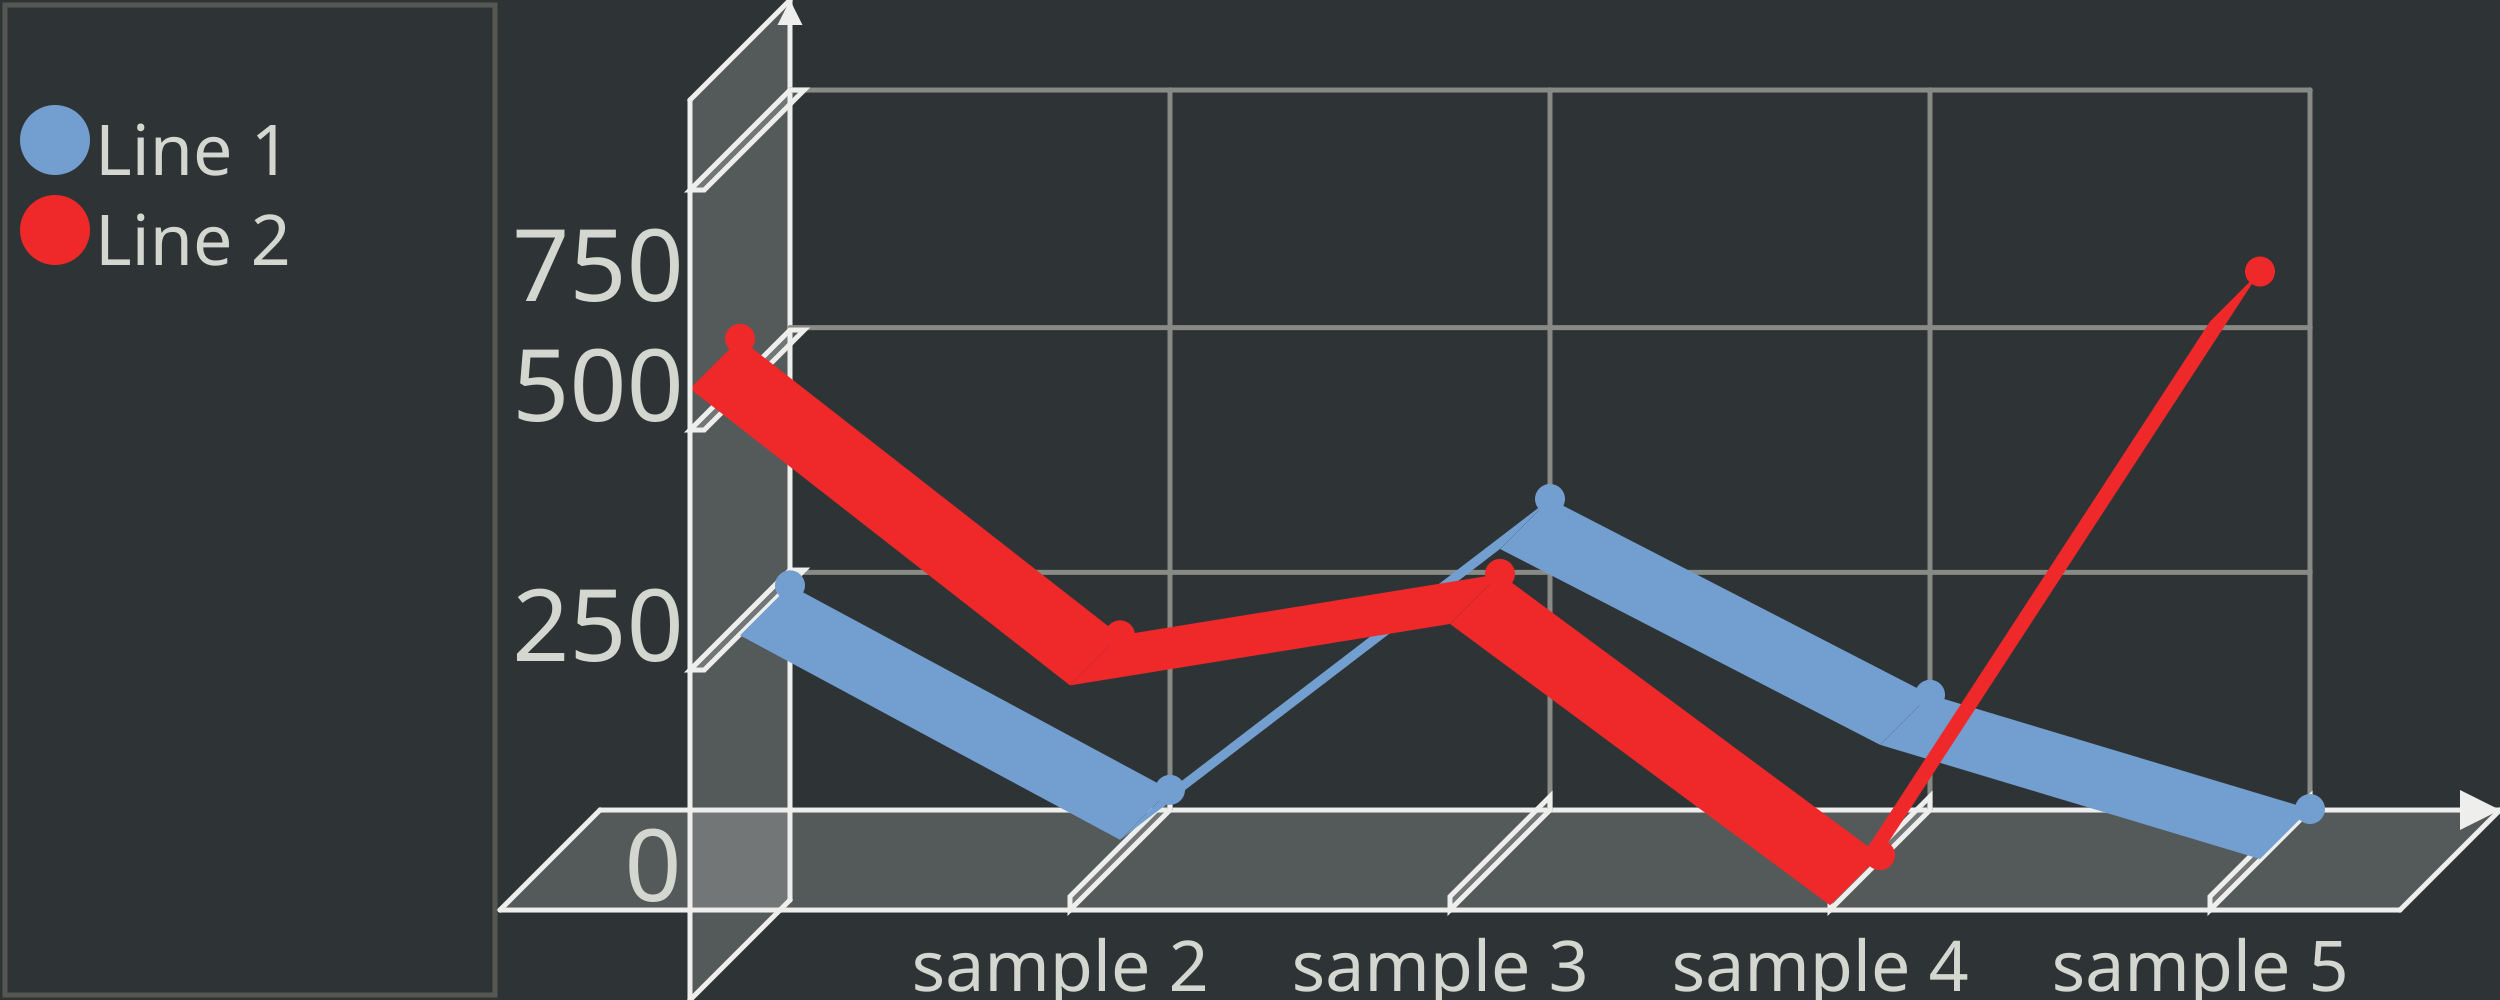
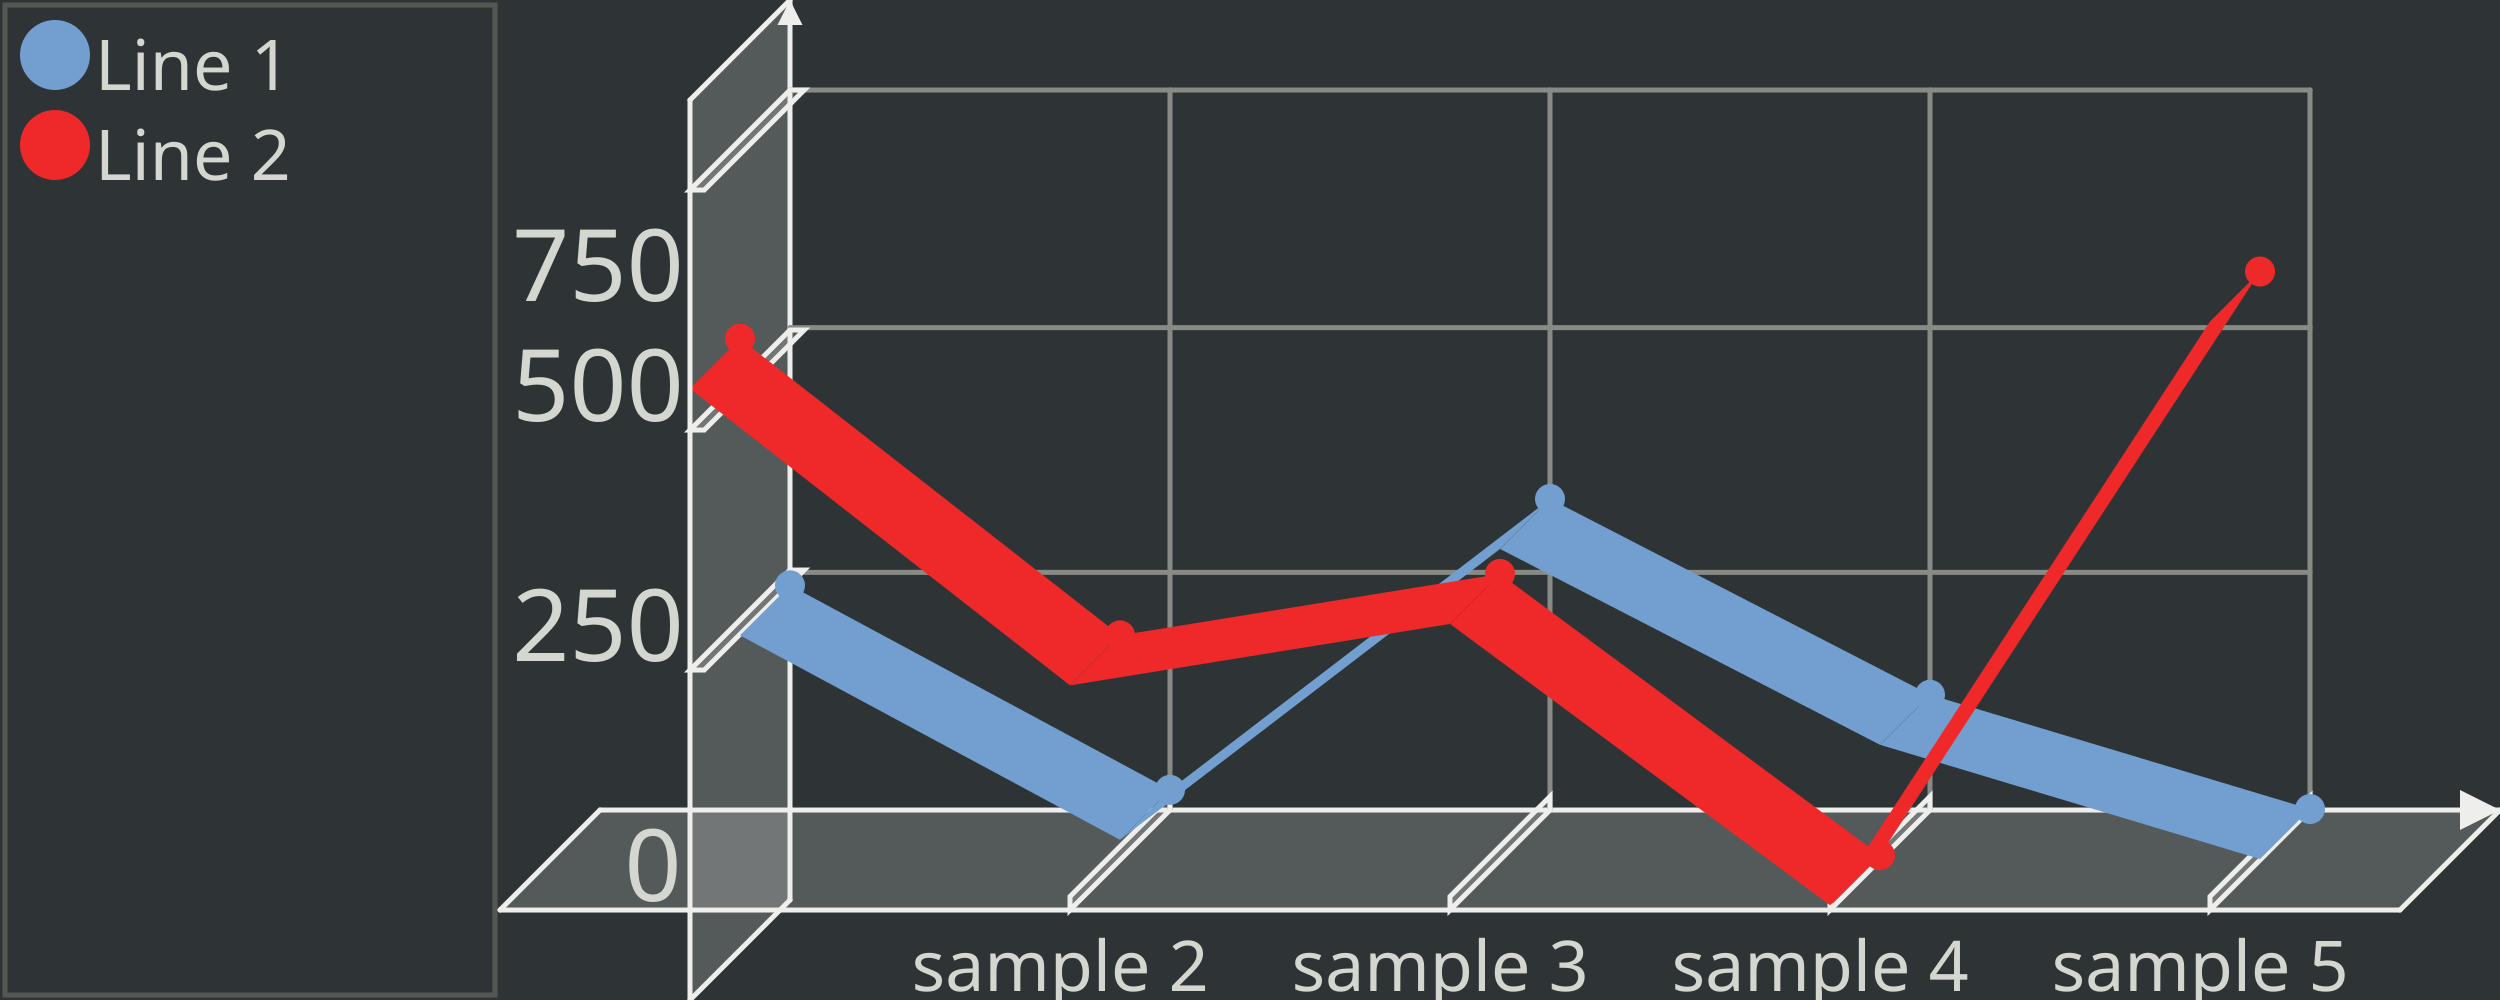
<svg xmlns="http://www.w3.org/2000/svg" width="500" height="200" version="1.0" id="ezcGraph">
  <defs />
  <g id="chart" color-rendering="optimizeQuality" shape-rendering="geometricPrecision" text-rendering="optimizeLegibility">
    <path d=" M 0,200 L 0,0 L 500,0 L 500,200 L 0,200 z " style="fill: #2e3436; fill-opacity: 1.00; stroke: none;" />
    <path d=" M 1,199 L 1,1 L 99,1 L 99,199 L 1,199 z " style="fill: none; stroke: #555753; stroke-width: 1; stroke-opacity: 1.00; stroke-linecap: round;" />
    <path d=" M 2,198 L 2,2 L 98,2 L 98,198 L 2,198 z " style="fill: #000000; fill-opacity: 0.00; stroke: none;" />
-     <ellipse cx="11" cy="28" rx="7" ry="7" style="fill: #729fcf; fill-opacity: 1.00; stroke: none;" />
-     <ellipse cx="11" cy="46" rx="7" ry="7" style="fill: #ef2929; fill-opacity: 1.00; stroke: none;" />
+     <ellipse cx="11" cy="11" rx="7" ry="7" style="fill: #729fcf; fill-opacity: 1.00; stroke: none;" />
+     <ellipse cx="11" cy="29" rx="7" ry="7" style="fill: #ef2929; fill-opacity: 1.00; stroke: none;" />
    <path d=" M 100,182 L 120,162 L 500,162 L 480,182 L 100,182 z " style="fill: #eeeeec; fill-opacity: 0.20; stroke: none;" />
    <path d=" M 120,162 L 500,162" style="fill: none; stroke: #eeeeec; stroke-width: 1; stroke-opacity: 1.00; stroke-linecap: round;" />
    <path d=" M 492,166 L 500,162 L 492,158 L 492,166 z " style="fill: #eeeeec; fill-opacity: 1.00; stroke: none;" />
    <path d=" M 234,162 L 234,18" style="fill: none; stroke: #888a85; stroke-width: 1; stroke-opacity: 1.00; stroke-linecap: round;" />
    <path d=" M 214,179.3 L 234,159.3 L 234,162 L 214,182 L 214,179.3 z " style="fill: #eeeeec; fill-opacity: 0.20; stroke: none;" />
    <path d=" M 214,179.3 L 234,159.3 L 234,162 L 214,182 L 214,179.3 z " style="fill: none; stroke: #eeeeec; stroke-width: 1; stroke-opacity: 1.00; stroke-linecap: round;" />
    <path d=" M 310,162 L 310,18" style="fill: none; stroke: #888a85; stroke-width: 1; stroke-opacity: 1.00; stroke-linecap: round;" />
    <path d=" M 290,179.3 L 310,159.3 L 310,162 L 290,182 L 290,179.3 z " style="fill: #eeeeec; fill-opacity: 0.20; stroke: none;" />
    <path d=" M 290,179.3 L 310,159.3 L 310,162 L 290,182 L 290,179.3 z " style="fill: none; stroke: #eeeeec; stroke-width: 1; stroke-opacity: 1.00; stroke-linecap: round;" />
    <path d=" M 386,162 L 386,18" style="fill: none; stroke: #888a85; stroke-width: 1; stroke-opacity: 1.00; stroke-linecap: round;" />
    <path d=" M 366,179.3 L 386,159.3 L 386,162 L 366,182 L 366,179.3 z " style="fill: #eeeeec; fill-opacity: 0.20; stroke: none;" />
    <path d=" M 366,179.3 L 386,159.3 L 386,162 L 366,182 L 366,179.3 z " style="fill: none; stroke: #eeeeec; stroke-width: 1; stroke-opacity: 1.00; stroke-linecap: round;" />
    <path d=" M 462,162 L 462,18" style="fill: none; stroke: #888a85; stroke-width: 1; stroke-opacity: 1.00; stroke-linecap: round;" />
    <path d=" M 442,179.3 L 462,159.3 L 462,162 L 442,182 L 442,179.3 z " style="fill: #eeeeec; fill-opacity: 0.20; stroke: none;" />
    <path d=" M 442,179.3 L 462,159.3 L 462,162 L 442,182 L 442,179.3 z " style="fill: none; stroke: #eeeeec; stroke-width: 1; stroke-opacity: 1.00; stroke-linecap: round;" />
    <path d=" M 138,200 L 158,180 L 158,0 L 138,20 L 138,200 z " style="fill: #eeeeec; fill-opacity: 0.20; stroke: none;" />
    <path d=" M 158,180 L 158,0" style="fill: none; stroke: #eeeeec; stroke-width: 1; stroke-opacity: 1.00; stroke-linecap: round;" />
    <path d=" M 155.5,5 L 158,0 L 160.5,5 L 155.5,5 z " style="fill: #eeeeec; fill-opacity: 1.00; stroke: none;" />
    <path d=" M 462,114.48 L 158,114.48" style="fill: none; stroke: #888a85; stroke-width: 1; stroke-opacity: 1.00; stroke-linecap: round;" />
    <path d=" M 138,134 L 158,114 L 160.85,114 L 140.85,134 L 138,134 z " style="fill: #eeeeec; fill-opacity: 0.20; stroke: none;" />
    <path d=" M 138,134 L 158,114 L 160.85,114 L 140.85,134 L 138,134 z " style="fill: none; stroke: #eeeeec; stroke-width: 1; stroke-opacity: 1.00; stroke-linecap: round;" />
    <path d=" M 462,65.52 L 158,65.52" style="fill: none; stroke: #888a85; stroke-width: 1; stroke-opacity: 1.00; stroke-linecap: round;" />
    <path d=" M 138,86 L 158,66 L 160.85,66 L 140.85,86 L 138,86 z " style="fill: #eeeeec; fill-opacity: 0.20; stroke: none;" />
    <path d=" M 138,86 L 158,66 L 160.85,66 L 140.85,86 L 138,86 z " style="fill: none; stroke: #eeeeec; stroke-width: 1; stroke-opacity: 1.00; stroke-linecap: round;" />
    <path d=" M 462,18 L 158,18" style="fill: none; stroke: #888a85; stroke-width: 1; stroke-opacity: 1.00; stroke-linecap: round;" />
    <path d=" M 138,38 L 158,18 L 160.85,18 L 140.85,38 L 138,38 z " style="fill: #eeeeec; fill-opacity: 0.20; stroke: none;" />
    <path d=" M 138,38 L 158,18 L 160.85,18 L 140.85,38 L 138,38 z " style="fill: none; stroke: #eeeeec; stroke-width: 1; stroke-opacity: 1.00; stroke-linecap: round;" />
    <path d=" M 158,117.072 L 148,127.072 L 148,127.072 L 158,117.072 L 158,117.072 z " style="fill: #729fcf; fill-opacity: 1.00; stroke: none;" />
    <path d=" M 158,117.072 L 148,127.072 L 224,167.968 L 234,157.968 L 158,117.072 z " style="fill: #729fcf; fill-opacity: 1.00; stroke: none;" />
    <path d=" M 234,157.968 L 224,167.968 L 300,109.792 L 310,99.792 L 234,157.968 z " style="fill: #729fcf; fill-opacity: 1.00; stroke: none;" />
    <path d=" M 310,99.792 L 300,109.792 L 376,148.96 L 386,138.96 L 310,99.792 z " style="fill: #729fcf; fill-opacity: 1.00; stroke: none;" />
    <path d=" M 386,138.96 L 376,148.96 L 452,171.808 L 462,161.808 L 386,138.96 z " style="fill: #729fcf; fill-opacity: 1.00; stroke: none;" />
    <path d=" M 148,67.744 L 138,77.744 L 138,77.744 L 148,67.744 L 148,67.744 z " style="fill: #ef2929; fill-opacity: 1.00; stroke: none;" />
    <path d=" M 148,67.744 L 138,77.744 L 214,137.072 L 224,127.072 L 148,67.744 z " style="fill: #ef2929; fill-opacity: 1.00; stroke: none;" />
    <path d=" M 224,127.072 L 214,137.072 L 290,124.784 L 300,114.784 L 224,127.072 z " style="fill: #ef2929; fill-opacity: 1.00; stroke: none;" />
    <path d=" M 300,114.784 L 290,124.784 L 366,181.04 L 376,171.04 L 300,114.784 z " style="fill: #ef2929; fill-opacity: 1.00; stroke: none;" />
    <path d=" M 376,171.04 L 366,181.04 L 442,64.304 L 452,54.304 L 376,171.04 z " style="fill: #ef2929; fill-opacity: 1.00; stroke: none;" />
    <ellipse cx="158" cy="117.072" rx="3" ry="3" style="fill: #729fcf; fill-opacity: 1.00; stroke: none;" />
    <ellipse cx="234" cy="157.968" rx="3" ry="3" style="fill: #729fcf; fill-opacity: 1.00; stroke: none;" />
    <ellipse cx="310" cy="99.792" rx="3" ry="3" style="fill: #729fcf; fill-opacity: 1.00; stroke: none;" />
    <ellipse cx="386" cy="138.96" rx="3" ry="3" style="fill: #729fcf; fill-opacity: 1.00; stroke: none;" />
    <ellipse cx="462" cy="161.808" rx="3" ry="3" style="fill: #729fcf; fill-opacity: 1.00; stroke: none;" />
    <ellipse cx="148" cy="67.744" rx="3" ry="3" style="fill: #ef2929; fill-opacity: 1.00; stroke: none;" />
    <ellipse cx="224" cy="127.072" rx="3" ry="3" style="fill: #ef2929; fill-opacity: 1.00; stroke: none;" />
    <ellipse cx="300" cy="114.784" rx="3" ry="3" style="fill: #ef2929; fill-opacity: 1.00; stroke: none;" />
    <ellipse cx="376" cy="171.04" rx="3" ry="3" style="fill: #ef2929; fill-opacity: 1.00; stroke: none;" />
    <ellipse cx="452" cy="54.304" rx="3" ry="3" style="fill: #ef2929; fill-opacity: 1.00; stroke: none;" />
    <path d=" M 500,162 L 480,182" style="fill: none; stroke: #eeeeec; stroke-width: 1; stroke-opacity: 1.00; stroke-linecap: round;" />
    <path d=" M 480,182 L 100,182" style="fill: none; stroke: #eeeeec; stroke-width: 1; stroke-opacity: 1.00; stroke-linecap: round;" />
    <path d=" M 100,182 L 120,162" style="fill: none; stroke: #eeeeec; stroke-width: 1; stroke-opacity: 1.00; stroke-linecap: round;" />
    <path d=" M 158,0 L 138,20" style="fill: none; stroke: #eeeeec; stroke-width: 1; stroke-opacity: 1.00; stroke-linecap: round;" />
    <path d=" M 138,20 L 138,200" style="fill: none; stroke: #eeeeec; stroke-width: 1; stroke-opacity: 1.00; stroke-linecap: round;" />
    <path d=" M 138,200 L 158,180" style="fill: none; stroke: #eeeeec; stroke-width: 1; stroke-opacity: 1.00; stroke-linecap: round;" />
-     <text x="50" text-length="0px" y="18" style="font-size: 14px; font-family: sans-serif; fill: #d3d7cf; fill-opacity: 1.00; stroke: none;" />
-     <text x="19" text-length="46.2px" y="35" style="font-size: 14px; font-family: sans-serif; fill: #d3d7cf; fill-opacity: 1.00; stroke: none;">Line 1</text>
-     <text x="19" text-length="46.2px" y="53" style="font-size: 14px; font-family: sans-serif; fill: #d3d7cf; fill-opacity: 1.00; stroke: none;">Line 2</text>
+     <text x="19" text-length="46.2px" y="18" style="font-size: 14px; font-family: sans-serif; fill: #d3d7cf; fill-opacity: 1.00; stroke: none;">Line 1</text>
+     <text x="19" text-length="46.2px" y="36" style="font-size: 14px; font-family: sans-serif; fill: #d3d7cf; fill-opacity: 1.00; stroke: none;">Line 2</text>
    <text x="182.32" text-length="63.36px" y="198.2" style="font-size: 14px; font-family: sans-serif; fill: #d3d7cf; fill-opacity: 1.00; stroke: none;">sample 2</text>
    <text x="258.32" text-length="63.36px" y="198.2" style="font-size: 14px; font-family: sans-serif; fill: #d3d7cf; fill-opacity: 1.00; stroke: none;">sample 3</text>
    <text x="334.32" text-length="63.36px" y="198.2" style="font-size: 14px; font-family: sans-serif; fill: #d3d7cf; fill-opacity: 1.00; stroke: none;">sample 4</text>
    <text x="410.32" text-length="63.36px" y="198.2" style="font-size: 14px; font-family: sans-serif; fill: #d3d7cf; fill-opacity: 1.00; stroke: none;">sample 5</text>
    <text x="124.88" text-length="11.22px" y="180.2" style="font-size: 20px; font-family: sans-serif; fill: #d3d7cf; fill-opacity: 1.00; stroke: none;">0</text>
    <text x="102.44" text-length="33.66px" y="132.2" style="font-size: 20px; font-family: sans-serif; fill: #d3d7cf; fill-opacity: 1.00; stroke: none;">250</text>
    <text x="102.44" text-length="33.66px" y="84.2" style="font-size: 20px; font-family: sans-serif; fill: #d3d7cf; fill-opacity: 1.00; stroke: none;">500</text>
    <text x="102.44" text-length="33.66px" y="60.2" style="font-size: 20px; font-family: sans-serif; fill: #d3d7cf; fill-opacity: 1.00; stroke: none;">750</text>
  </g>
</svg>
